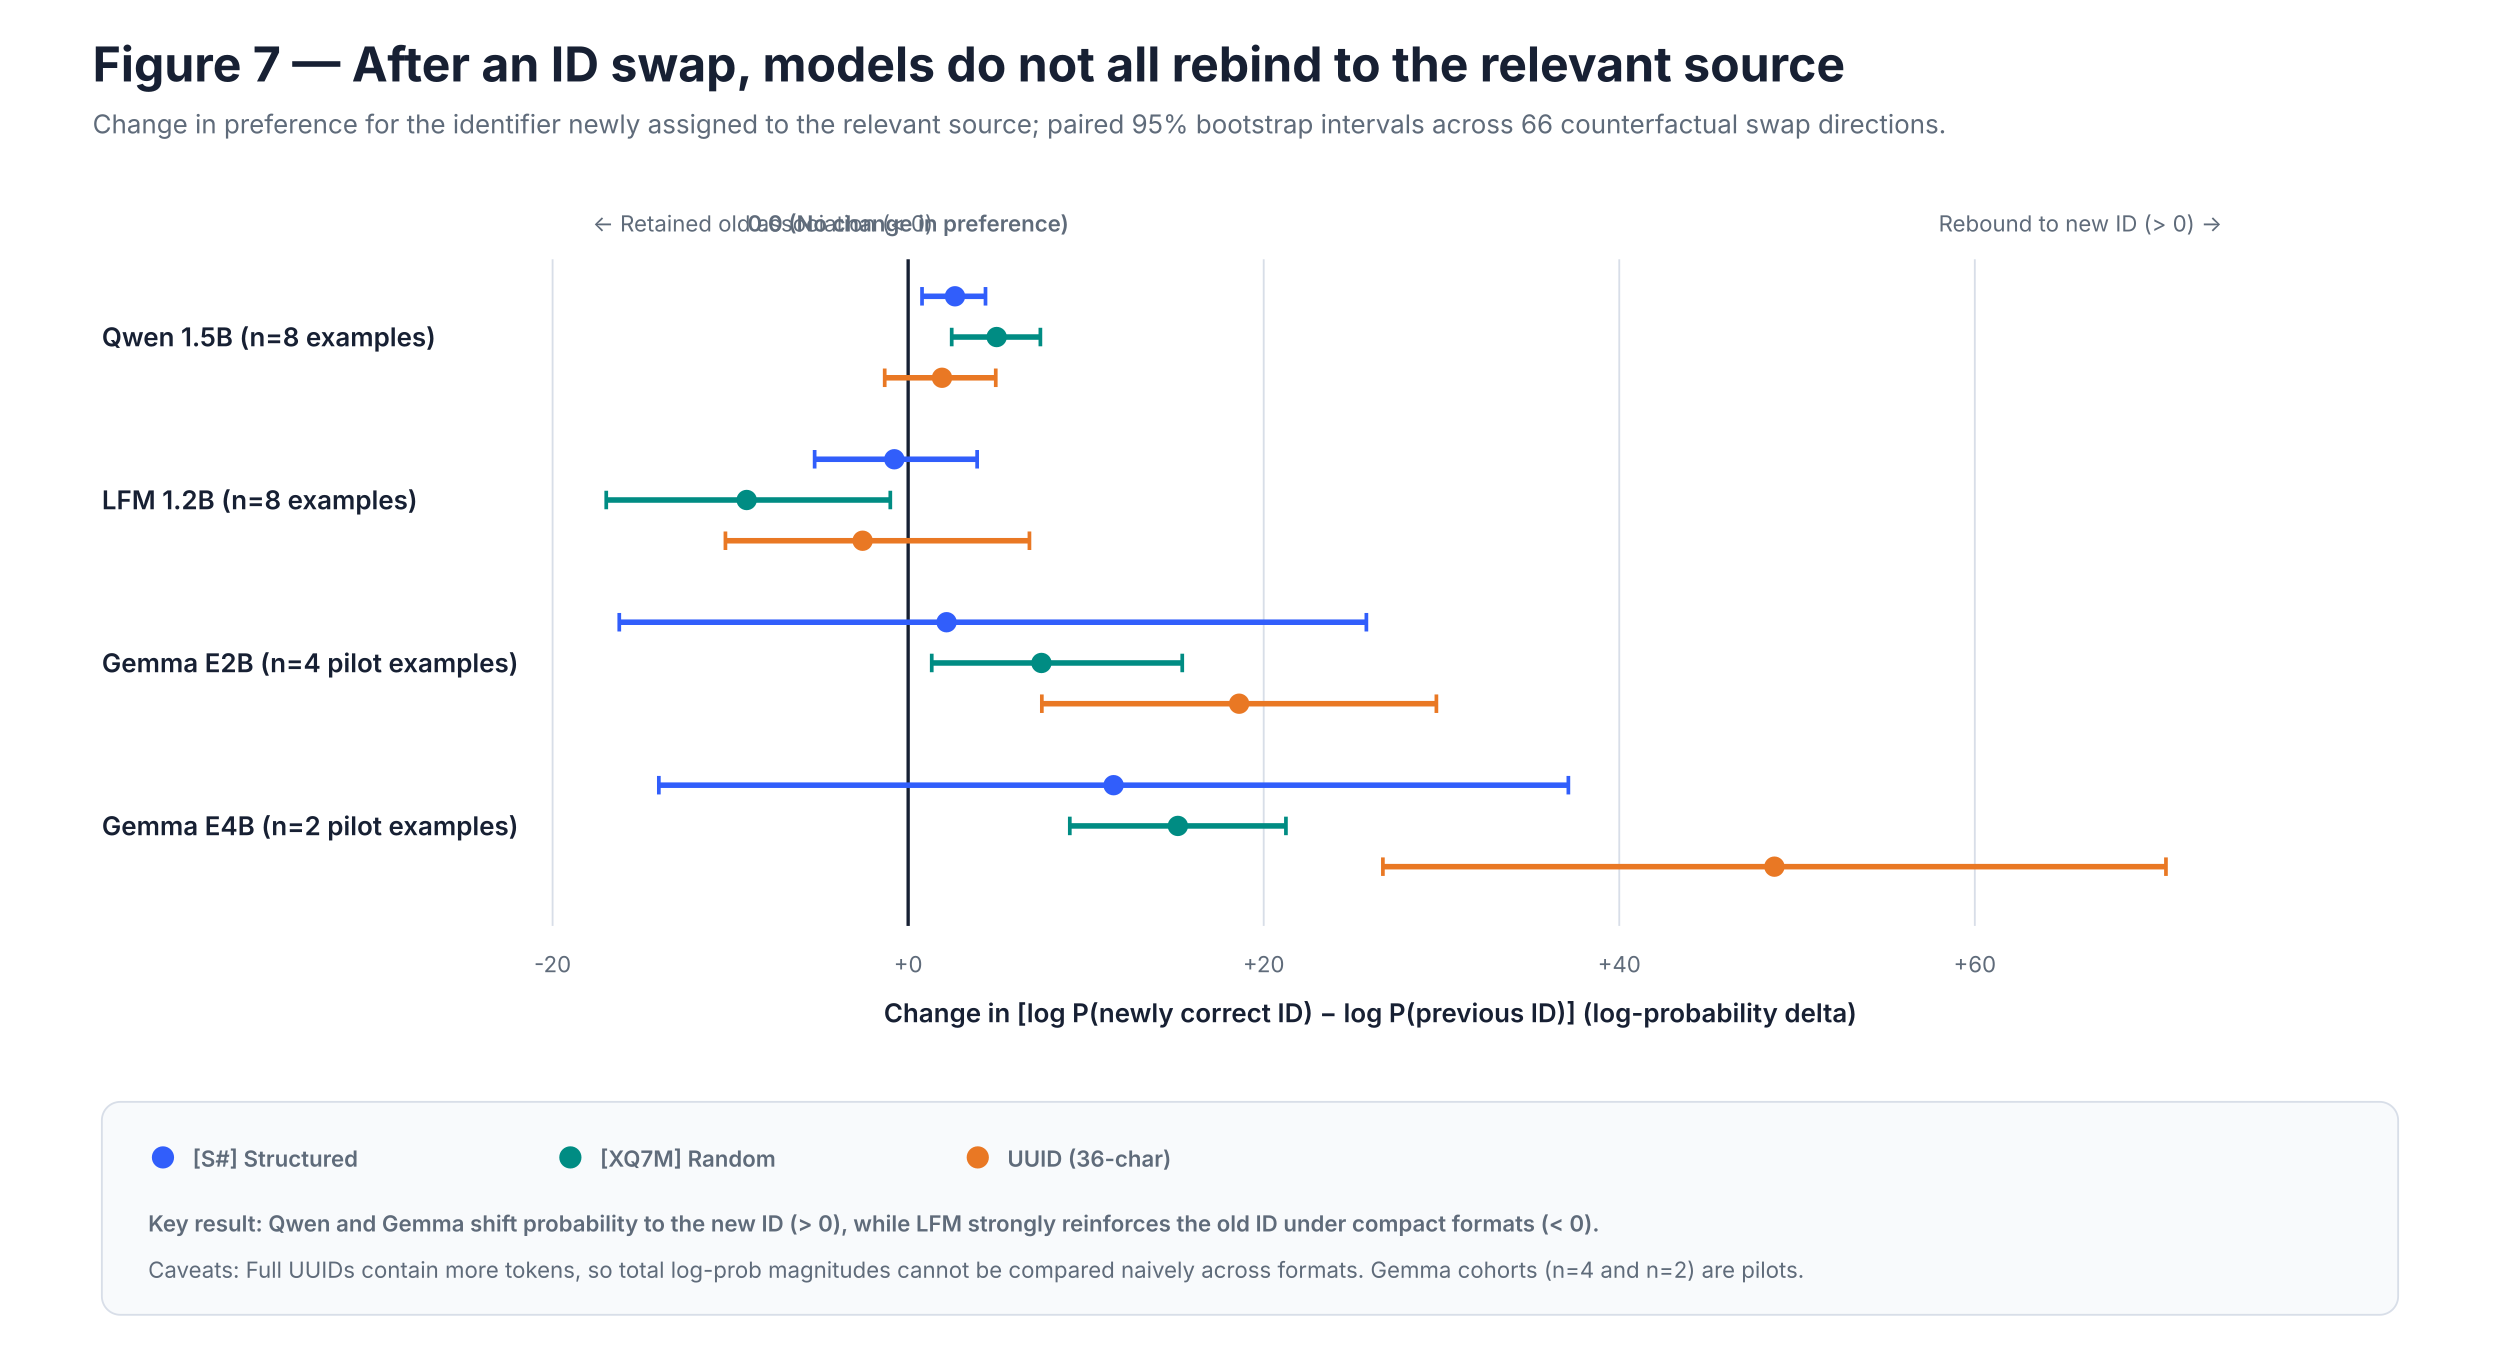
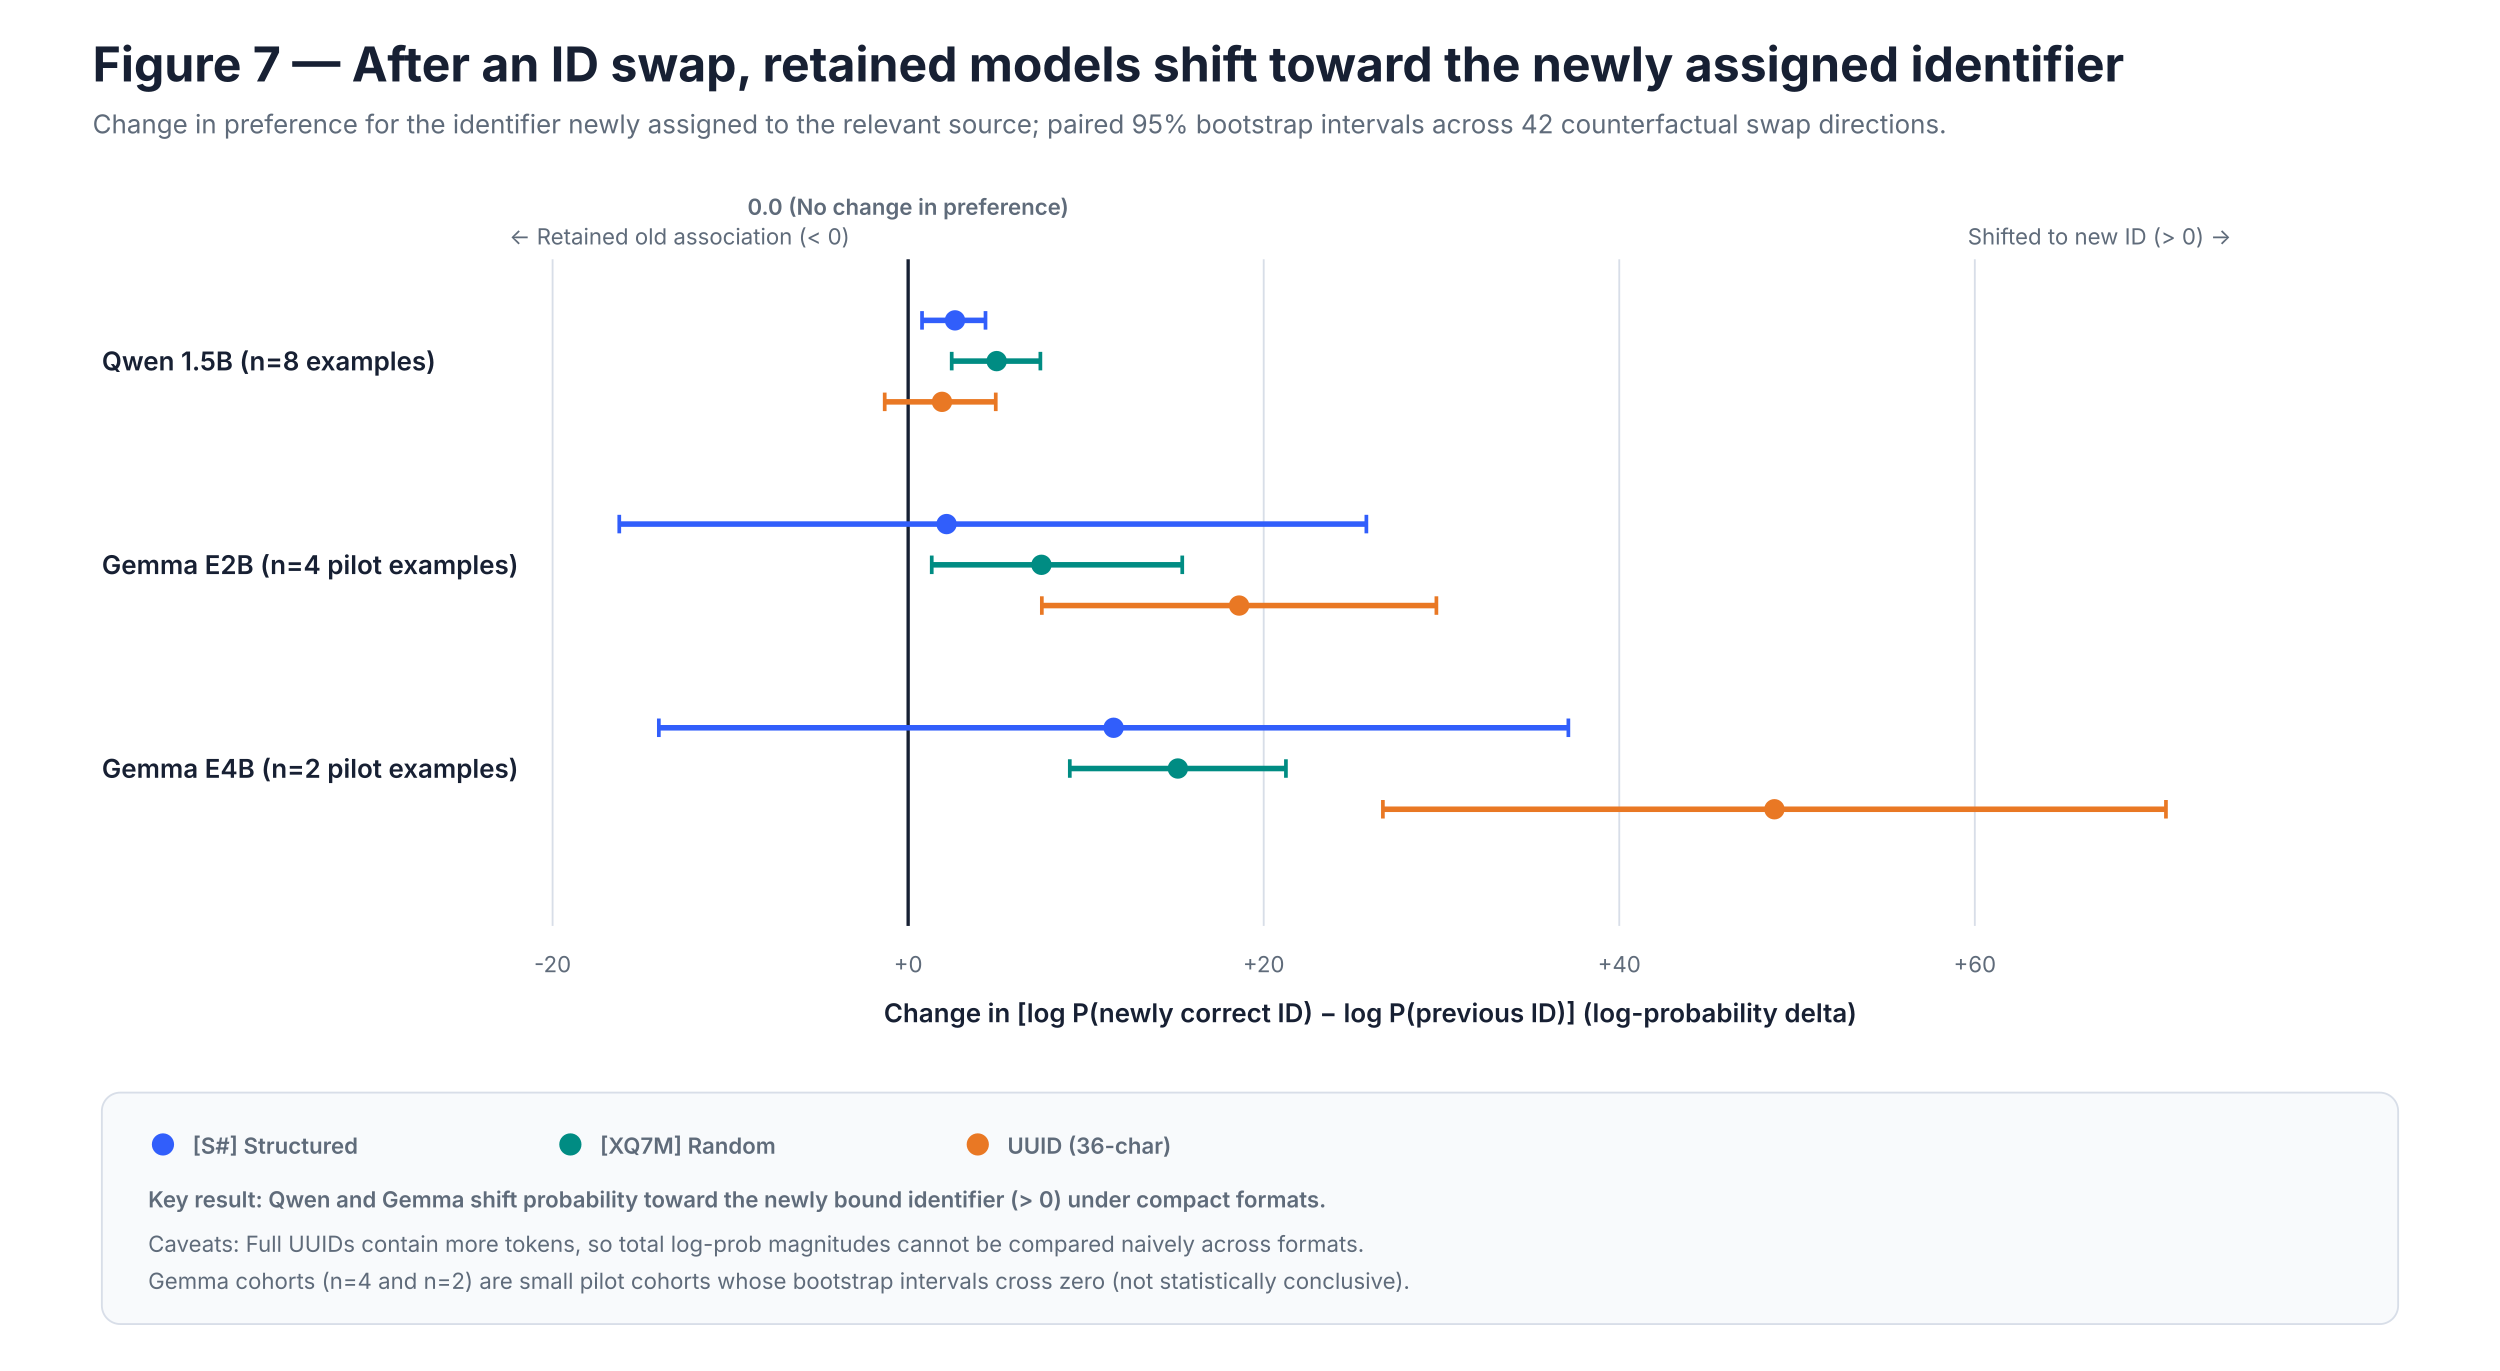
<svg xmlns="http://www.w3.org/2000/svg" viewBox="0 0 1350 740" role="img" aria-labelledby="title desc">
  <style>
text{font-family:Inter,ui-sans-serif,system-ui,-apple-system,BlinkMacSystemFont,'Segoe UI',sans-serif;fill:#172033}
.title{font-size:26px;font-weight:700}.subtitle{font-size:14px;fill:#5f6b7a}
.label{font-size:14px;font-weight:600}.body{font-size:13px}.small{font-size:12px;fill:#5f6b7a}
.mono{font-family:'SFMono-Regular',Consolas,'Liberation Mono',monospace;font-size:12.5px}
.axis{stroke:#aeb8c8;stroke-width:1}.grid{stroke:#e5e9f0;stroke-width:1}.zero{stroke:#172033;stroke-width:1.5}
</style>
-   <text x="50" y="44" class="title" text-anchor="start">Figure 7 — After an ID swap, models do not all rebind to the relevant source</text>
-   <text x="50" y="72" class="subtitle" text-anchor="start">Change in preference for the identifier newly assigned to the relevant source; paired 95% bootstrap intervals across 66 counterfactual swap directions.</text>
+   <text x="50" y="44" class="title" text-anchor="start">Figure 7 — After an ID swap, retained models shift toward the newly assigned identifier</text>
+   <text x="50" y="72" class="subtitle" text-anchor="start">Change in preference for the identifier newly assigned to the relevant source; paired 95% bootstrap intervals across 42 counterfactual swap directions.</text>
  <line x1="298.4" y1="140" x2="298.4" y2="500" stroke="#d8dee8" stroke-width="1" />
  <text x="298.4" y="525" class="small" text-anchor="middle">-20</text>
  <line x1="490.4" y1="140" x2="490.4" y2="500" stroke="#172033" stroke-width="1.8" />
  <text x="490.4" y="525" class="small" text-anchor="middle">+0</text>
  <line x1="682.4" y1="140" x2="682.4" y2="500" stroke="#d8dee8" stroke-width="1" />
  <text x="682.4" y="525" class="small" text-anchor="middle">+20</text>
  <line x1="874.4" y1="140" x2="874.4" y2="500" stroke="#d8dee8" stroke-width="1" />
  <text x="874.4" y="525" class="small" text-anchor="middle">+40</text>
  <line x1="1066.4" y1="140" x2="1066.4" y2="500" stroke="#d8dee8" stroke-width="1" />
  <text x="1066.4" y="525" class="small" text-anchor="middle">+60</text>
-   <text x="490.4" y="125" class="small" text-anchor="middle" font-weight="600">0.0 (No change in preference)</text>
-   <text x="320" y="125" class="small" text-anchor="start" fill="#5f6b7a">← Retained old association (&lt; 0)</text>
-   <text x="1200" y="125" class="small" text-anchor="end" fill="#315efb">Rebound to new ID (&gt; 0) →</text>
+   <text x="490.4" y="116" class="small" text-anchor="middle" font-weight="600">0.0 (No change in preference)</text>
+   <text x="275" y="132" class="small" text-anchor="start" fill="#5f6b7a">← Retained old association (&lt; 0)</text>
+   <text x="1205" y="132" class="small" text-anchor="end" fill="#315efb">Shifted to new ID (&gt; 0) →</text>
  <text x="740.0" y="552" class="label" text-anchor="middle">Change in [log P(newly correct ID) − log P(previous ID)] (log-probability delta)</text>
-   <text x="55" y="187" class="label" text-anchor="start" fill="#172033">Qwen 1.5B (n=8 examples)</text>
-   <line x1="497.895" y1="160" x2="532.17" y2="160" stroke="#315efb" stroke-width="3" />
-   <line x1="497.895" y1="155" x2="497.895" y2="165" stroke="#315efb" stroke-width="2" />
-   <line x1="532.17" y1="155" x2="532.17" y2="165" stroke="#315efb" stroke-width="2" />
-   <circle cx="515.696" cy="160" r="5.5" fill="#315efb" stroke="none" stroke-width="1" />
-   <line x1="513.921" y1="182" x2="561.804" y2="182" stroke="#008c83" stroke-width="3" />
-   <line x1="513.921" y1="177" x2="513.921" y2="187" stroke="#008c83" stroke-width="2" />
-   <line x1="561.804" y1="177" x2="561.804" y2="187" stroke="#008c83" stroke-width="2" />
-   <circle cx="538.186" cy="182" r="5.5" fill="#008c83" stroke="none" stroke-width="1" />
-   <line x1="477.741" y1="204" x2="537.709" y2="204" stroke="#e97824" stroke-width="3" />
-   <line x1="477.741" y1="199" x2="477.741" y2="209" stroke="#e97824" stroke-width="2" />
-   <line x1="537.709" y1="199" x2="537.709" y2="209" stroke="#e97824" stroke-width="2" />
-   <circle cx="508.685" cy="204" r="5.5" fill="#e97824" stroke="none" stroke-width="1" />
-   <text x="55" y="275" class="label" text-anchor="start" fill="#172033">LFM 1.2B (n=8 examples)</text>
-   <line x1="439.904" y1="248" x2="527.659" y2="248" stroke="#315efb" stroke-width="3" />
-   <line x1="439.904" y1="243" x2="439.904" y2="253" stroke="#315efb" stroke-width="2" />
-   <line x1="527.659" y1="243" x2="527.659" y2="253" stroke="#315efb" stroke-width="2" />
-   <circle cx="482.933" cy="248" r="5.5" fill="#315efb" stroke="none" stroke-width="1" />
-   <line x1="327.373" y1="270" x2="480.764" y2="270" stroke="#008c83" stroke-width="3" />
-   <line x1="327.373" y1="265" x2="327.373" y2="275" stroke="#008c83" stroke-width="2" />
-   <line x1="480.764" y1="265" x2="480.764" y2="275" stroke="#008c83" stroke-width="2" />
-   <circle cx="403.198" cy="270" r="5.5" fill="#008c83" stroke="none" stroke-width="1" />
-   <line x1="391.73" y1="292" x2="555.895" y2="292" stroke="#e97824" stroke-width="3" />
-   <line x1="391.73" y1="287" x2="391.73" y2="297" stroke="#e97824" stroke-width="2" />
-   <line x1="555.895" y1="287" x2="555.895" y2="297" stroke="#e97824" stroke-width="2" />
-   <circle cx="465.813" cy="292" r="5.5" fill="#e97824" stroke="none" stroke-width="1" />
-   <text x="55" y="363" class="label" text-anchor="start" fill="#172033">Gemma E2B (n=4 pilot examples)</text>
-   <line x1="334.405" y1="336" x2="737.843" y2="336" stroke="#315efb" stroke-width="3" />
-   <line x1="334.405" y1="331" x2="334.405" y2="341" stroke="#315efb" stroke-width="2" />
-   <line x1="737.843" y1="331" x2="737.843" y2="341" stroke="#315efb" stroke-width="2" />
-   <circle cx="511.144" cy="336" r="5.5" fill="#315efb" stroke="none" stroke-width="1" />
-   <line x1="503.138" y1="358" x2="638.417" y2="358" stroke="#008c83" stroke-width="3" />
-   <line x1="503.138" y1="353" x2="503.138" y2="363" stroke="#008c83" stroke-width="2" />
-   <line x1="638.417" y1="353" x2="638.417" y2="363" stroke="#008c83" stroke-width="2" />
-   <circle cx="562.378" cy="358" r="5.5" fill="#008c83" stroke="none" stroke-width="1" />
-   <line x1="562.592" y1="380" x2="775.651" y2="380" stroke="#e97824" stroke-width="3" />
-   <line x1="562.592" y1="375" x2="562.592" y2="385" stroke="#e97824" stroke-width="2" />
-   <line x1="775.651" y1="375" x2="775.651" y2="385" stroke="#e97824" stroke-width="2" />
-   <circle cx="669.122" cy="380" r="5.5" fill="#e97824" stroke="none" stroke-width="1" />
-   <text x="55" y="451" class="label" text-anchor="start" fill="#172033">Gemma E4B (n=2 pilot examples)</text>
-   <line x1="355.773" y1="424" x2="846.919" y2="424" stroke="#315efb" stroke-width="3" />
-   <line x1="355.773" y1="419" x2="355.773" y2="429" stroke="#315efb" stroke-width="2" />
-   <line x1="846.919" y1="419" x2="846.919" y2="429" stroke="#315efb" stroke-width="2" />
-   <circle cx="601.346" cy="424" r="5.5" fill="#315efb" stroke="none" stroke-width="1" />
-   <line x1="577.693" y1="446" x2="694.4" y2="446" stroke="#008c83" stroke-width="3" />
-   <line x1="577.693" y1="441" x2="577.693" y2="451" stroke="#008c83" stroke-width="2" />
-   <line x1="694.4" y1="441" x2="694.4" y2="451" stroke="#008c83" stroke-width="2" />
-   <circle cx="636.047" cy="446" r="5.5" fill="#008c83" stroke="none" stroke-width="1" />
-   <line x1="746.76" y1="468" x2="1169.613" y2="468" stroke="#e97824" stroke-width="3" />
-   <line x1="746.76" y1="463" x2="746.76" y2="473" stroke="#e97824" stroke-width="2" />
-   <line x1="1169.613" y1="463" x2="1169.613" y2="473" stroke="#e97824" stroke-width="2" />
-   <circle cx="958.186" cy="468" r="5.5" fill="#e97824" stroke="none" stroke-width="1" />
-   <rect x="55" y="595" width="1240" height="115" rx="10" fill="#f8fafc" stroke="#d8dee8" stroke-width="1" />
-   <circle cx="88" cy="625" r="6" fill="#315efb" stroke="none" stroke-width="1" />
-   <text x="104" y="630" class="small" text-anchor="start" font-weight="600">[S#] Structured</text>
-   <circle cx="308" cy="625" r="6" fill="#008c83" stroke="none" stroke-width="1" />
-   <text x="324" y="630" class="small" text-anchor="start" font-weight="600">[XQ7M] Random</text>
-   <circle cx="528" cy="625" r="6" fill="#e97824" stroke="none" stroke-width="1" />
-   <text x="544" y="630" class="small" text-anchor="start" font-weight="600">UUID (36-char)</text>
-   <text x="80" y="665" class="small" text-anchor="start" font-weight="600">Key result: Qwen and Gemma shift probability to the new ID (&gt; 0), while LFM strongly reinforces the old ID under compact formats (&lt; 0).</text>
-   <text x="80" y="690" class="small" text-anchor="start" fill="#5f6b7a">Caveats: Full UUIDs contain more tokens, so total log-prob magnitudes cannot be compared naively across formats. Gemma cohorts (n=4 and n=2) are pilots.</text>
+   <text x="55" y="200" class="label" text-anchor="start" fill="#172033">Qwen 1.5B (n=8 examples)</text>
+   <line x1="497.895" y1="173" x2="532.17" y2="173" stroke="#315efb" stroke-width="3" />
+   <line x1="497.895" y1="168" x2="497.895" y2="178" stroke="#315efb" stroke-width="2" />
+   <line x1="532.17" y1="168" x2="532.17" y2="178" stroke="#315efb" stroke-width="2" />
+   <circle cx="515.696" cy="173" r="5.5" fill="#315efb" stroke="none" stroke-width="1" />
+   <line x1="513.921" y1="195" x2="561.804" y2="195" stroke="#008c83" stroke-width="3" />
+   <line x1="513.921" y1="190" x2="513.921" y2="200" stroke="#008c83" stroke-width="2" />
+   <line x1="561.804" y1="190" x2="561.804" y2="200" stroke="#008c83" stroke-width="2" />
+   <circle cx="538.186" cy="195" r="5.5" fill="#008c83" stroke="none" stroke-width="1" />
+   <line x1="477.741" y1="217" x2="537.709" y2="217" stroke="#e97824" stroke-width="3" />
+   <line x1="477.741" y1="212" x2="477.741" y2="222" stroke="#e97824" stroke-width="2" />
+   <line x1="537.709" y1="212" x2="537.709" y2="222" stroke="#e97824" stroke-width="2" />
+   <circle cx="508.685" cy="217" r="5.5" fill="#e97824" stroke="none" stroke-width="1" />
+   <text x="55" y="310" class="label" text-anchor="start" fill="#172033">Gemma E2B (n=4 pilot examples)</text>
+   <line x1="334.405" y1="283" x2="737.843" y2="283" stroke="#315efb" stroke-width="3" />
+   <line x1="334.405" y1="278" x2="334.405" y2="288" stroke="#315efb" stroke-width="2" />
+   <line x1="737.843" y1="278" x2="737.843" y2="288" stroke="#315efb" stroke-width="2" />
+   <circle cx="511.144" cy="283" r="5.5" fill="#315efb" stroke="none" stroke-width="1" />
+   <line x1="503.138" y1="305" x2="638.417" y2="305" stroke="#008c83" stroke-width="3" />
+   <line x1="503.138" y1="300" x2="503.138" y2="310" stroke="#008c83" stroke-width="2" />
+   <line x1="638.417" y1="300" x2="638.417" y2="310" stroke="#008c83" stroke-width="2" />
+   <circle cx="562.378" cy="305" r="5.5" fill="#008c83" stroke="none" stroke-width="1" />
+   <line x1="562.592" y1="327" x2="775.651" y2="327" stroke="#e97824" stroke-width="3" />
+   <line x1="562.592" y1="322" x2="562.592" y2="332" stroke="#e97824" stroke-width="2" />
+   <line x1="775.651" y1="322" x2="775.651" y2="332" stroke="#e97824" stroke-width="2" />
+   <circle cx="669.122" cy="327" r="5.5" fill="#e97824" stroke="none" stroke-width="1" />
+   <text x="55" y="420" class="label" text-anchor="start" fill="#172033">Gemma E4B (n=2 pilot examples)</text>
+   <line x1="355.773" y1="393" x2="846.919" y2="393" stroke="#315efb" stroke-width="3" />
+   <line x1="355.773" y1="388" x2="355.773" y2="398" stroke="#315efb" stroke-width="2" />
+   <line x1="846.919" y1="388" x2="846.919" y2="398" stroke="#315efb" stroke-width="2" />
+   <circle cx="601.346" cy="393" r="5.5" fill="#315efb" stroke="none" stroke-width="1" />
+   <line x1="577.693" y1="415" x2="694.4" y2="415" stroke="#008c83" stroke-width="3" />
+   <line x1="577.693" y1="410" x2="577.693" y2="420" stroke="#008c83" stroke-width="2" />
+   <line x1="694.4" y1="410" x2="694.4" y2="420" stroke="#008c83" stroke-width="2" />
+   <circle cx="636.047" cy="415" r="5.5" fill="#008c83" stroke="none" stroke-width="1" />
+   <line x1="746.76" y1="437" x2="1169.613" y2="437" stroke="#e97824" stroke-width="3" />
+   <line x1="746.76" y1="432" x2="746.76" y2="442" stroke="#e97824" stroke-width="2" />
+   <line x1="1169.613" y1="432" x2="1169.613" y2="442" stroke="#e97824" stroke-width="2" />
+   <circle cx="958.186" cy="437" r="5.5" fill="#e97824" stroke="none" stroke-width="1" />
+   <rect x="55" y="590" width="1240" height="125" rx="10" fill="#f8fafc" stroke="#d8dee8" stroke-width="1" />
+   <circle cx="88" cy="618" r="6" fill="#315efb" stroke="none" stroke-width="1" />
+   <text x="104" y="623" class="small" text-anchor="start" font-weight="600">[S#] Structured</text>
+   <circle cx="308" cy="618" r="6" fill="#008c83" stroke="none" stroke-width="1" />
+   <text x="324" y="623" class="small" text-anchor="start" font-weight="600">[XQ7M] Random</text>
+   <circle cx="528" cy="618" r="6" fill="#e97824" stroke="none" stroke-width="1" />
+   <text x="544" y="623" class="small" text-anchor="start" font-weight="600">UUID (36-char)</text>
+   <text x="80" y="652" class="small" text-anchor="start" font-weight="600">Key result: Qwen and Gemma shift probability toward the newly bound identifier (&gt; 0) under compact formats.</text>
+   <text x="80" y="676" class="small" text-anchor="start" fill="#5f6b7a">Caveats: Full UUIDs contain more tokens, so total log-prob magnitudes cannot be compared naively across formats.</text>
+   <text x="80" y="696" class="small" text-anchor="start" fill="#5f6b7a">Gemma cohorts (n=4 and n=2) are small pilot cohorts whose bootstrap intervals cross zero (not statistically conclusive).</text>
</svg>
